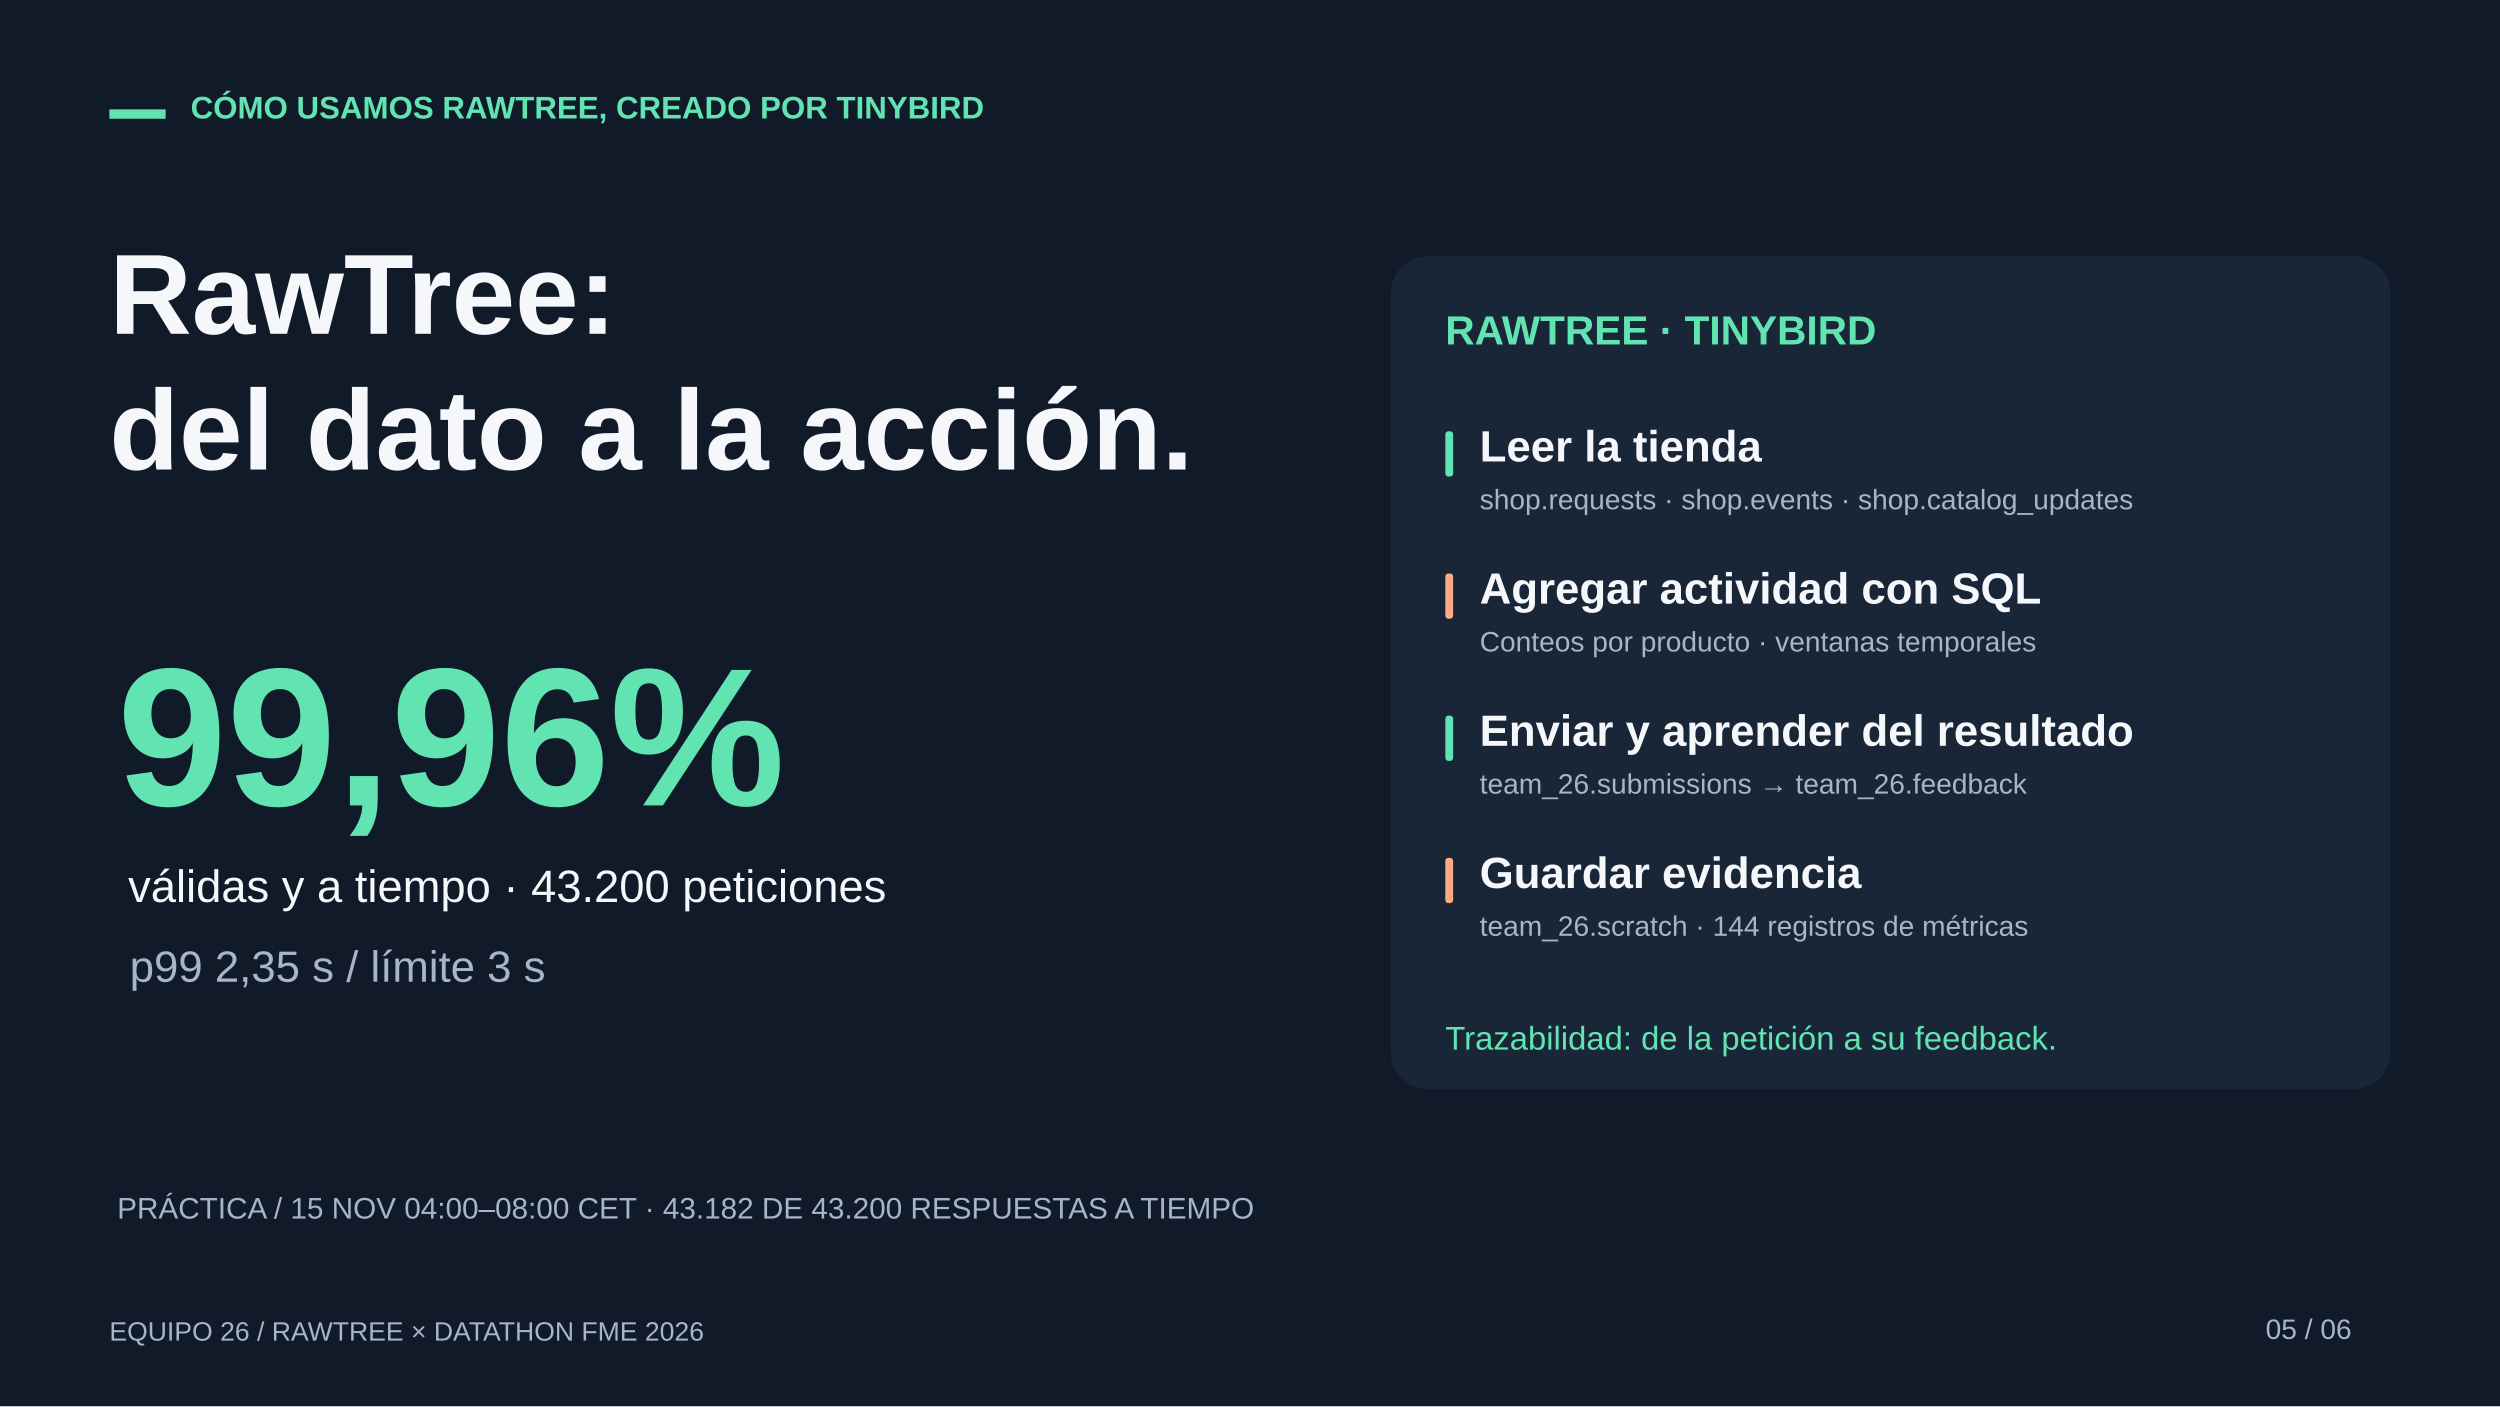
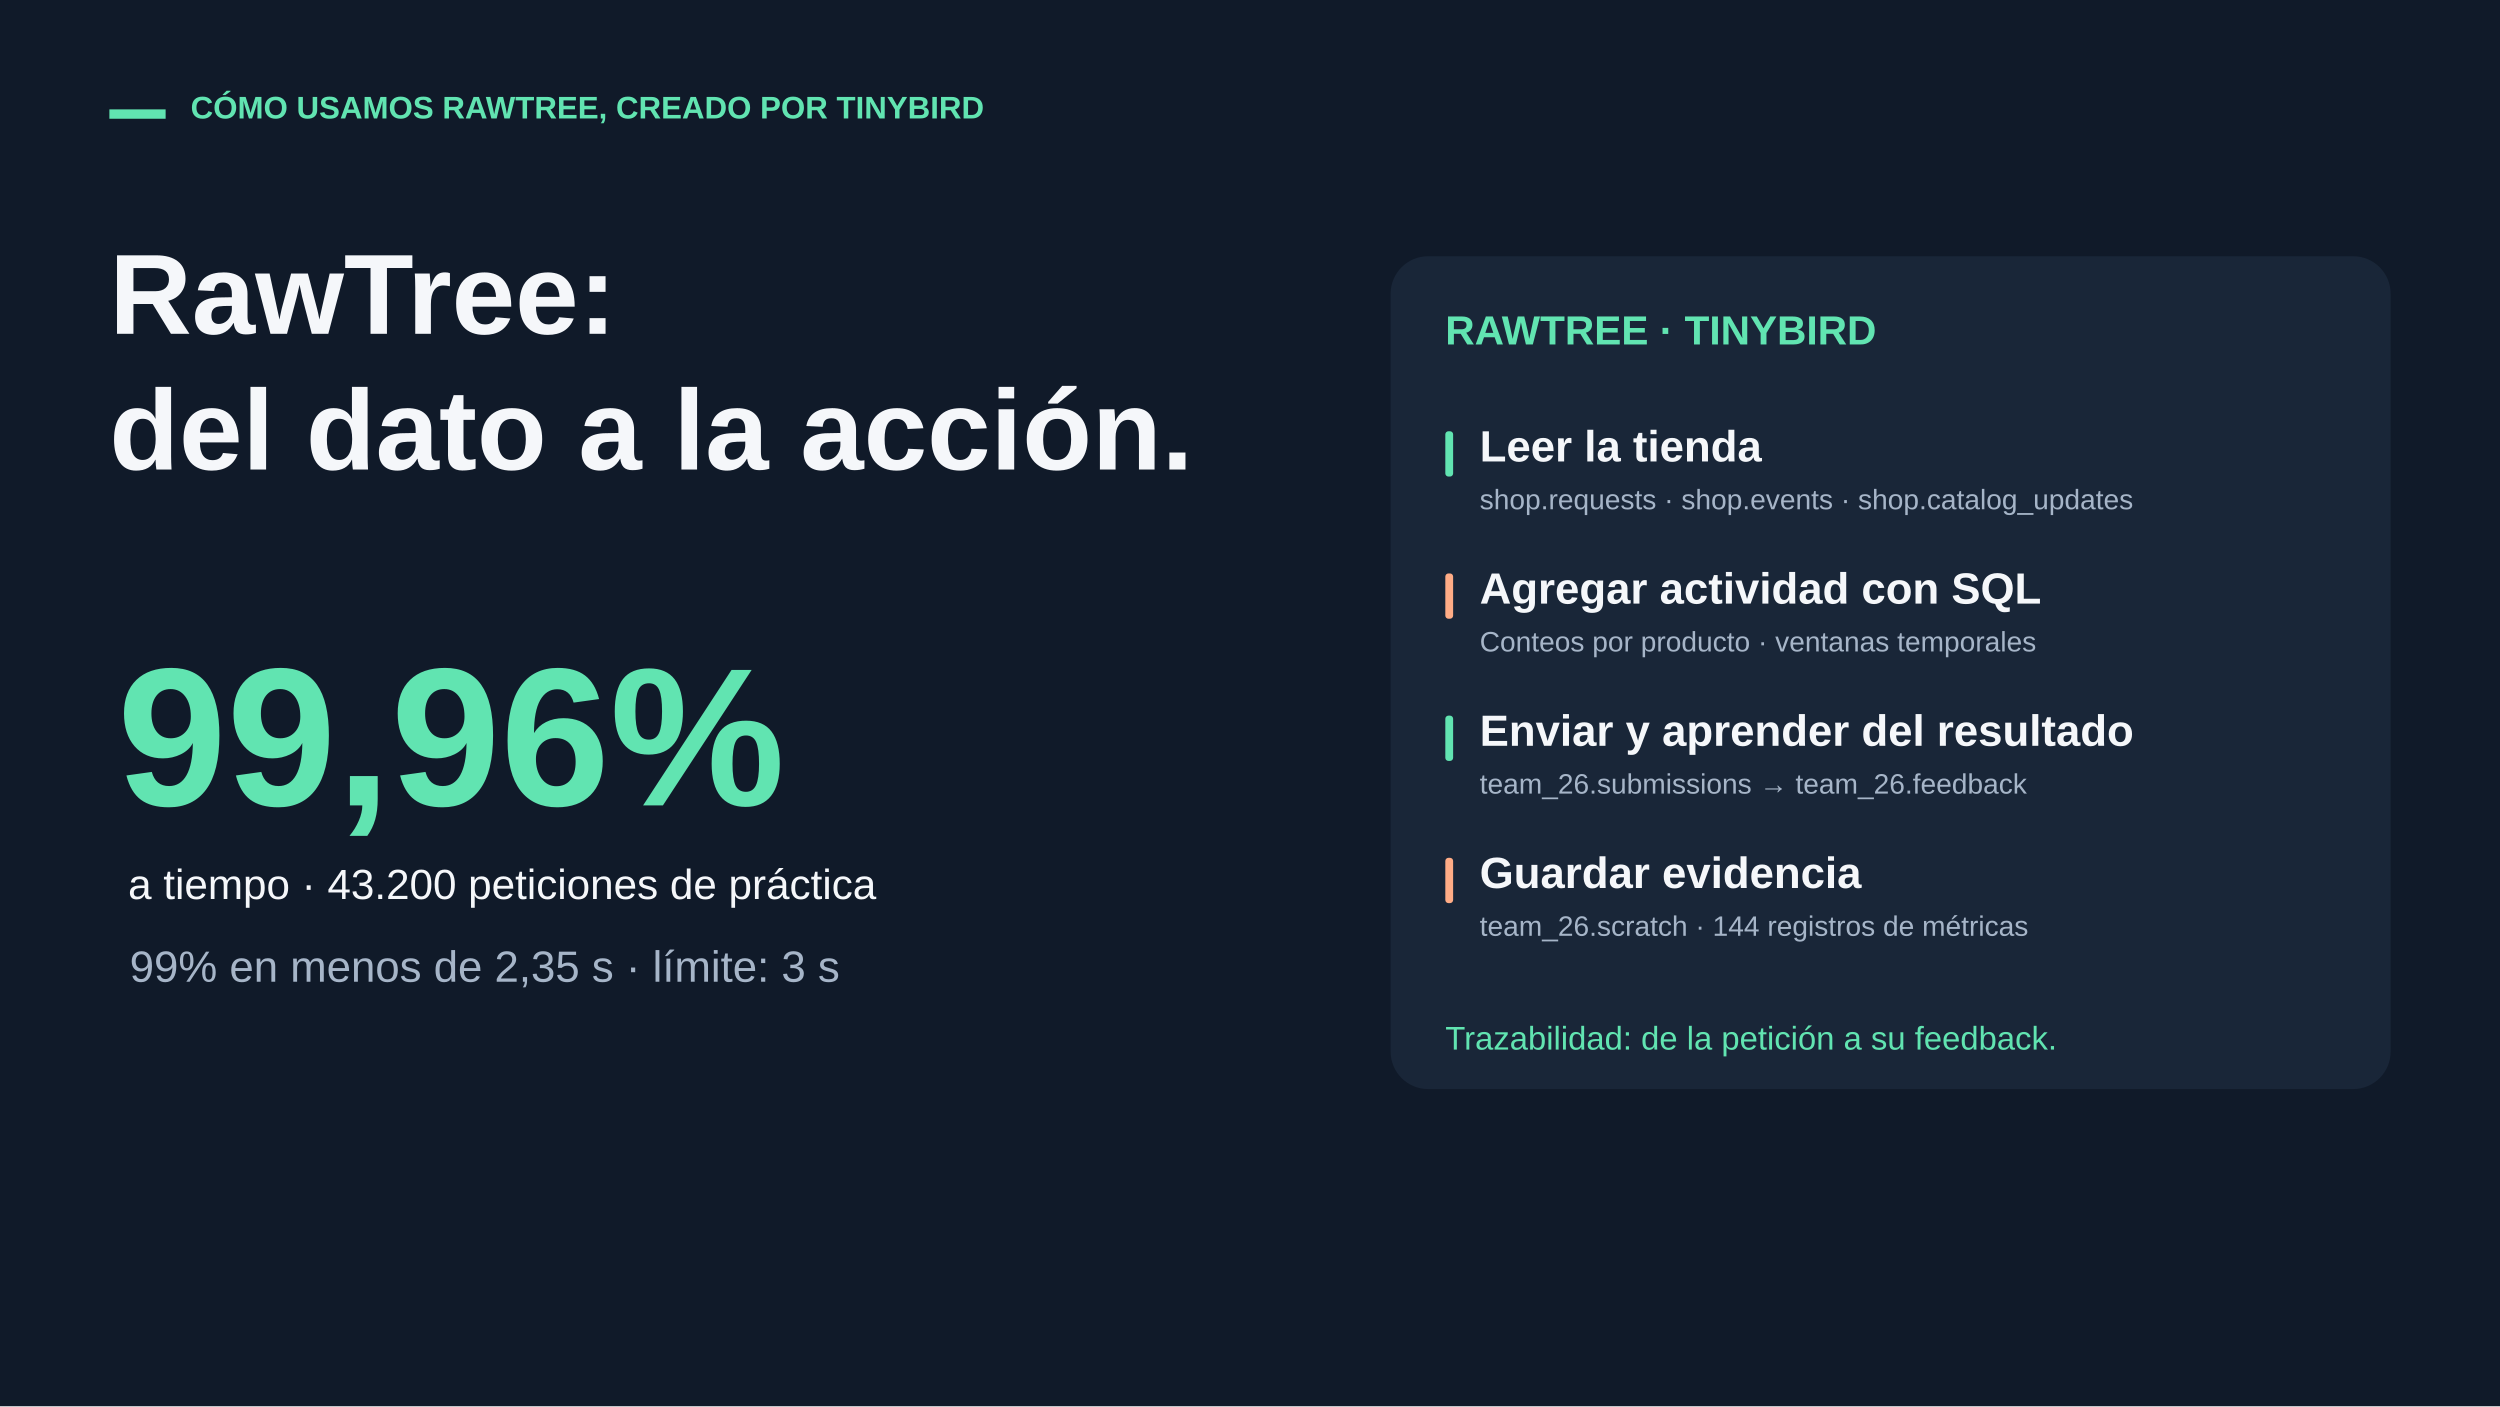
<svg xmlns="http://www.w3.org/2000/svg" viewBox="0 0 1600 900" role="img" aria-label="RawTree: del dato a la acción.">
  <rect x="0" y="0" width="1600" height="900" rx="0" fill="#101A29" />
  <rect x="70" y="70" width="36" height="6" rx="0" fill="#61E4B1" />
  <text fill="#61E4B1" font-family="Arial, sans-serif" font-size="20" font-weight="700">
    <tspan x="122" y="75.8">CÓMO USAMOS RAWTREE, CREADO POR TINYBIRD</tspan>
-   </text>
-   <text fill="#A6B5C8" font-family="Arial, sans-serif" font-size="17" font-weight="400">
-     <tspan x="70" y="857.98">EQUIPO 26  /  RAWTREE × DATATHON FME 2026</tspan>
-   </text>
-   <text fill="#A6B5C8" font-family="Arial, sans-serif" font-size="18" font-weight="400">
-     <tspan x="1450" y="856.92">05 / 06</tspan>
  </text>
  <text fill="#F5F7FA" font-family="Arial, sans-serif" font-size="73" font-weight="700">
    <tspan x="70" y="213.62">RawTree:</tspan>
    <tspan x="70" y="300.49">del dato a la acción.</tspan>
  </text>
  <text fill="#61E4B1" font-family="Arial, sans-serif" font-size="126" font-weight="700">
    <tspan x="75" y="515.44">99,96%</tspan>
  </text>
-   <text fill="#F5F7FA" font-family="Arial, sans-serif" font-size="29" font-weight="400">
-     <tspan x="82" y="577.26">válidas y a tiempo · 43.200 peticiones</tspan>
+   <text fill="#F5F7FA" font-family="Arial, sans-serif" font-size="27" font-weight="400">
+     <tspan x="82" y="575.38">a tiempo · 43.200 peticiones de práctica</tspan>
  </text>
  <text fill="#A6B5C8" font-family="Arial, sans-serif" font-size="28" font-weight="400">
-     <tspan x="83" y="628.32">p99  2,35 s     /     límite  3 s</tspan>
+     <tspan x="83" y="628.32">99% en menos de 2,35 s · límite: 3 s</tspan>
  </text>
  <rect x="890" y="164" width="640" height="533" rx="24" fill="#192638" />
  <text fill="#61E4B1" font-family="Arial, sans-serif" font-size="26" font-weight="700">
    <tspan x="925" y="220.44">RAWTREE · TINYBIRD</tspan>
  </text>
  <rect x="925" y="276" width="5" height="29" rx="2" fill="#61E4B1" />
  <text fill="#F5F7FA" font-family="Arial, sans-serif" font-size="28" font-weight="700">
    <tspan x="947" y="295.32">Leer la tienda</tspan>
  </text>
  <text fill="#A6B5C8" font-family="Arial, sans-serif" font-size="18" font-weight="400">
    <tspan x="947" y="325.92">shop.requests · shop.events · shop.catalog_updates</tspan>
  </text>
  <rect x="925" y="367" width="5" height="29" rx="2" fill="#FFAC86" />
  <text fill="#F5F7FA" font-family="Arial, sans-serif" font-size="28" font-weight="700">
    <tspan x="947" y="386.32">Agregar actividad con SQL</tspan>
  </text>
  <text fill="#A6B5C8" font-family="Arial, sans-serif" font-size="18" font-weight="400">
    <tspan x="947" y="416.92">Conteos por producto · ventanas temporales</tspan>
  </text>
  <rect x="925" y="458" width="5" height="29" rx="2" fill="#61E4B1" />
  <text fill="#F5F7FA" font-family="Arial, sans-serif" font-size="28" font-weight="700">
    <tspan x="947" y="477.32">Enviar y aprender del resultado</tspan>
  </text>
  <text fill="#A6B5C8" font-family="Arial, sans-serif" font-size="18" font-weight="400">
    <tspan x="947" y="507.92">team_26.submissions → team_26.feedback</tspan>
  </text>
  <rect x="925" y="549" width="5" height="29" rx="2" fill="#FFAC86" />
  <text fill="#F5F7FA" font-family="Arial, sans-serif" font-size="28" font-weight="700">
    <tspan x="947" y="568.32">Guardar evidencia</tspan>
  </text>
  <text fill="#A6B5C8" font-family="Arial, sans-serif" font-size="18" font-weight="400">
    <tspan x="947" y="598.92">team_26.scratch · 144 registros de métricas</tspan>
  </text>
  <text fill="#61E4B1" font-family="Arial, sans-serif" font-size="21" font-weight="400">
    <tspan x="925" y="671.74">Trazabilidad: de la petición a su feedback.</tspan>
  </text>
-   <text fill="#A6B5C8" font-family="Arial, sans-serif" font-size="19" font-weight="400">
-     <tspan x="75" y="779.86">PRÁCTICA / 15 NOV 04:00–08:00 CET · 43.182 DE 43.200 RESPUESTAS A TIEMPO</tspan>
-   </text>
</svg>
